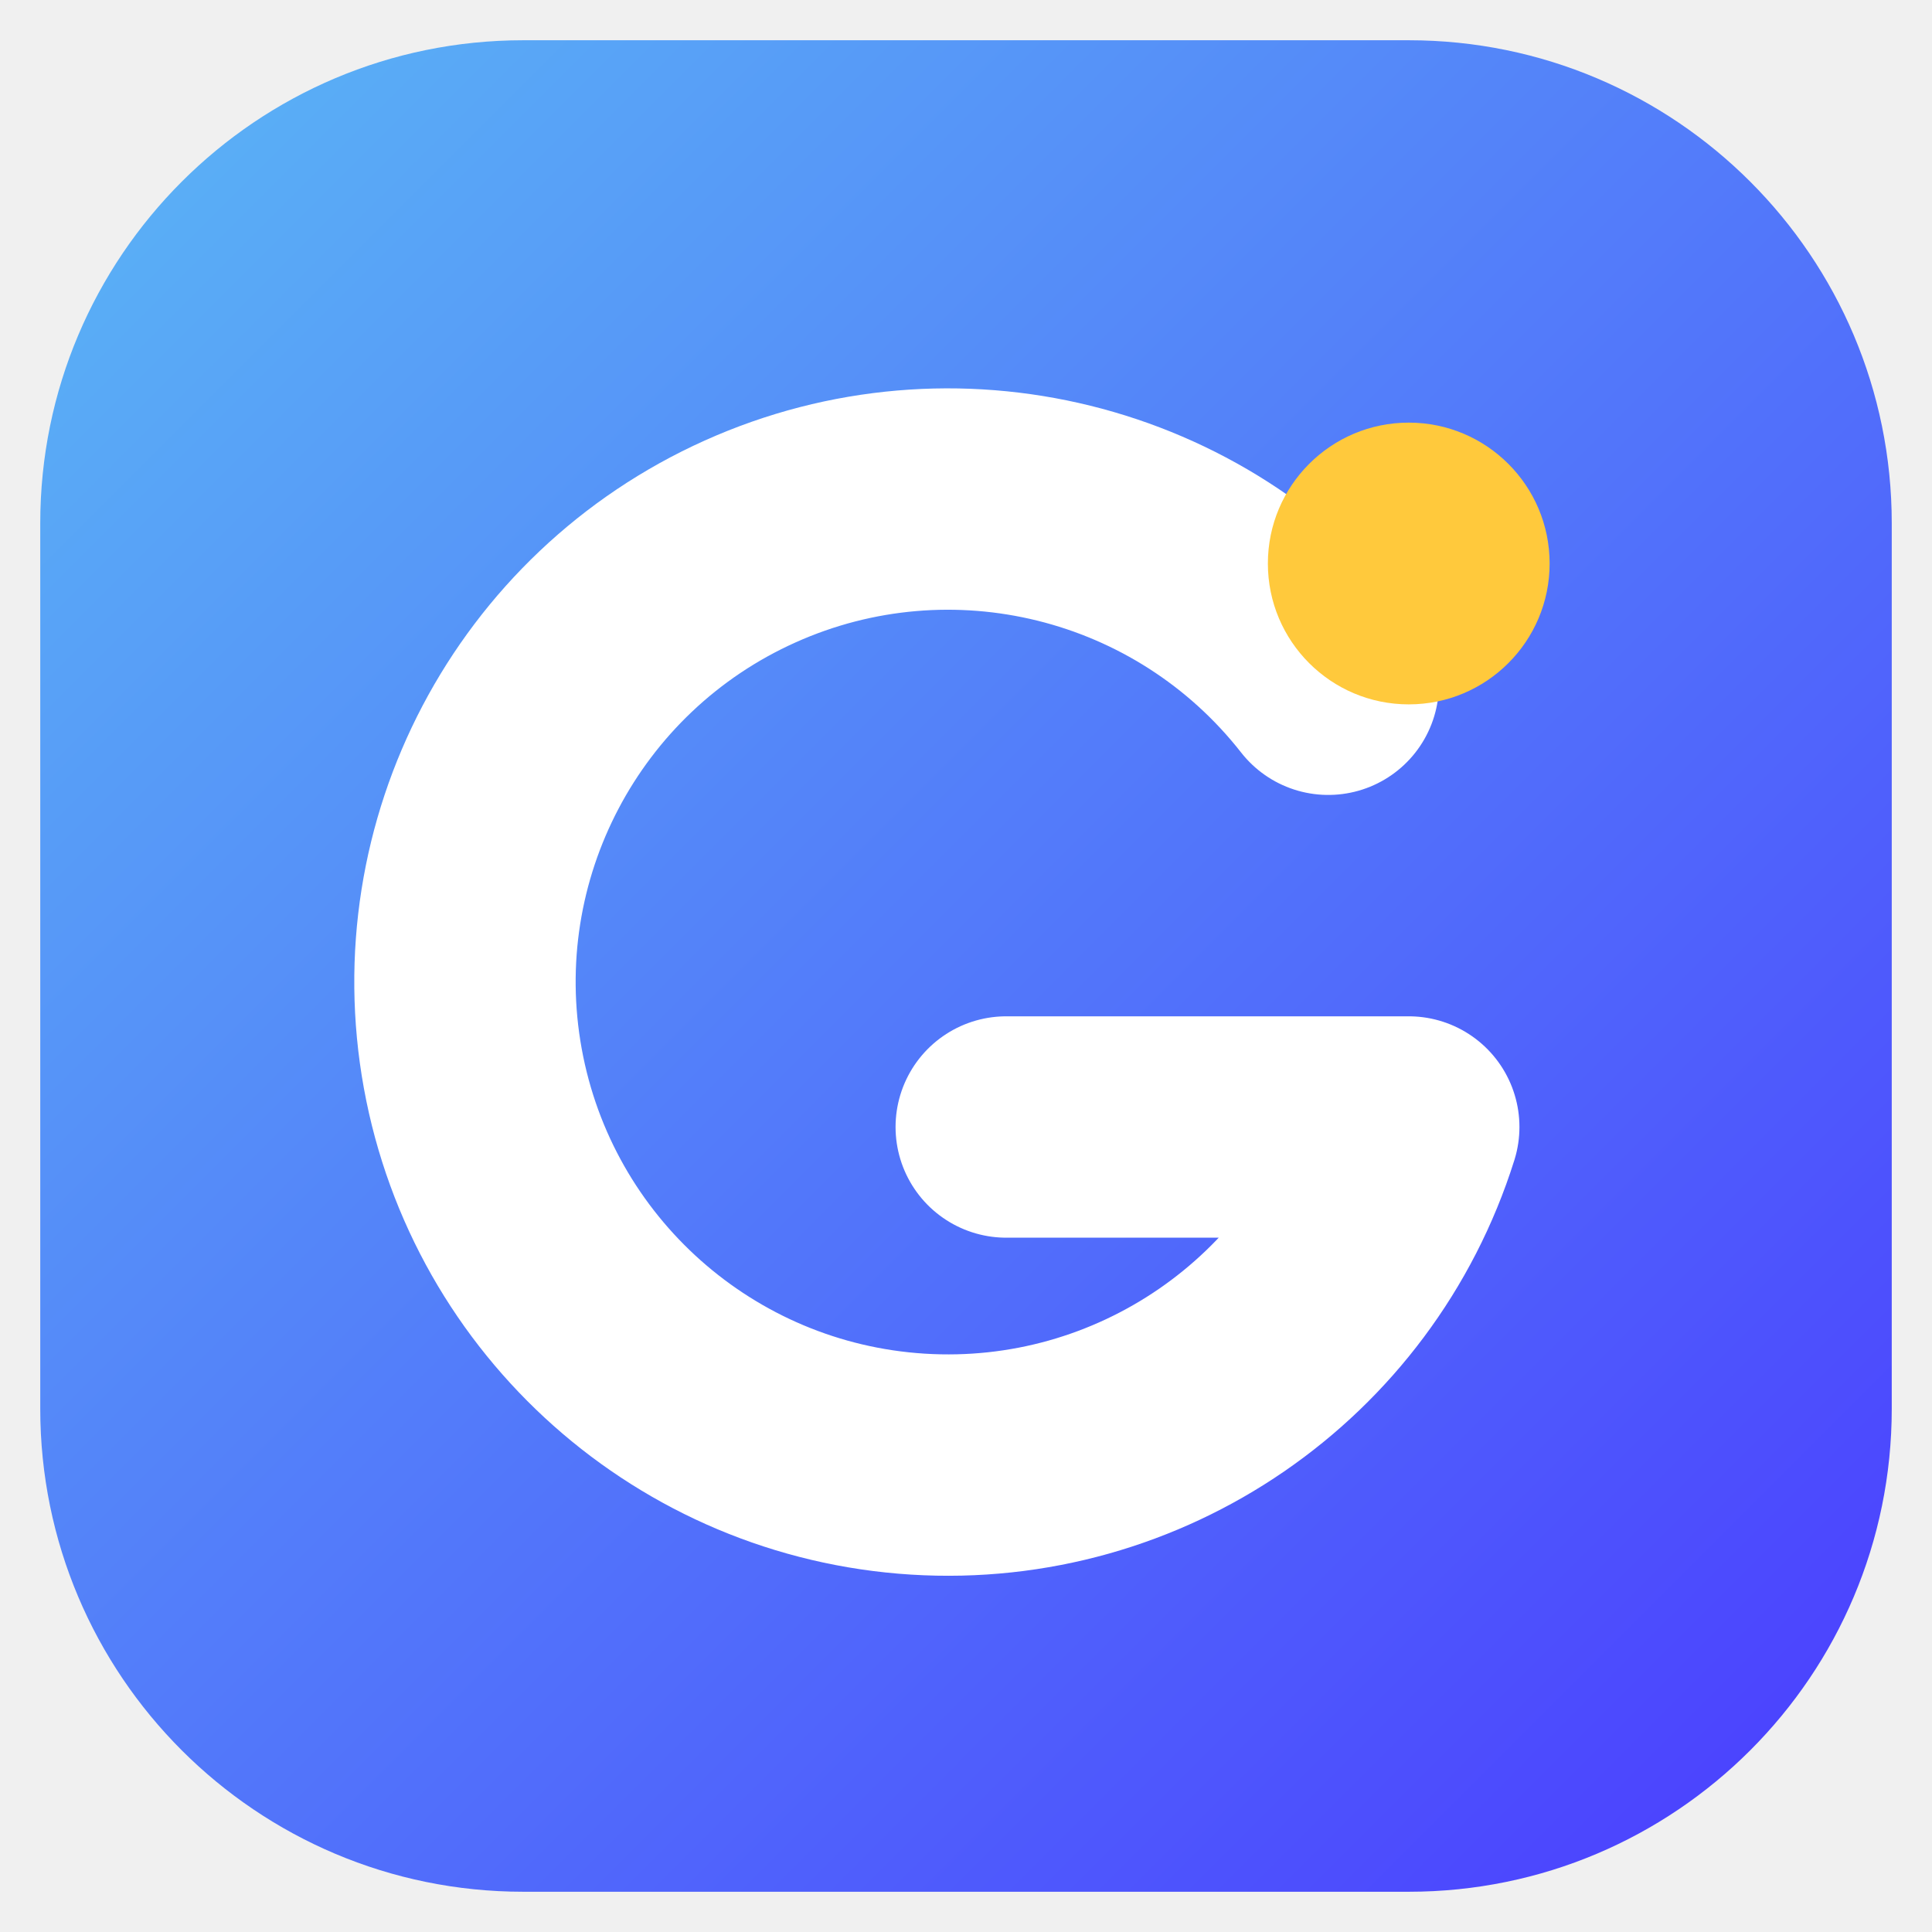
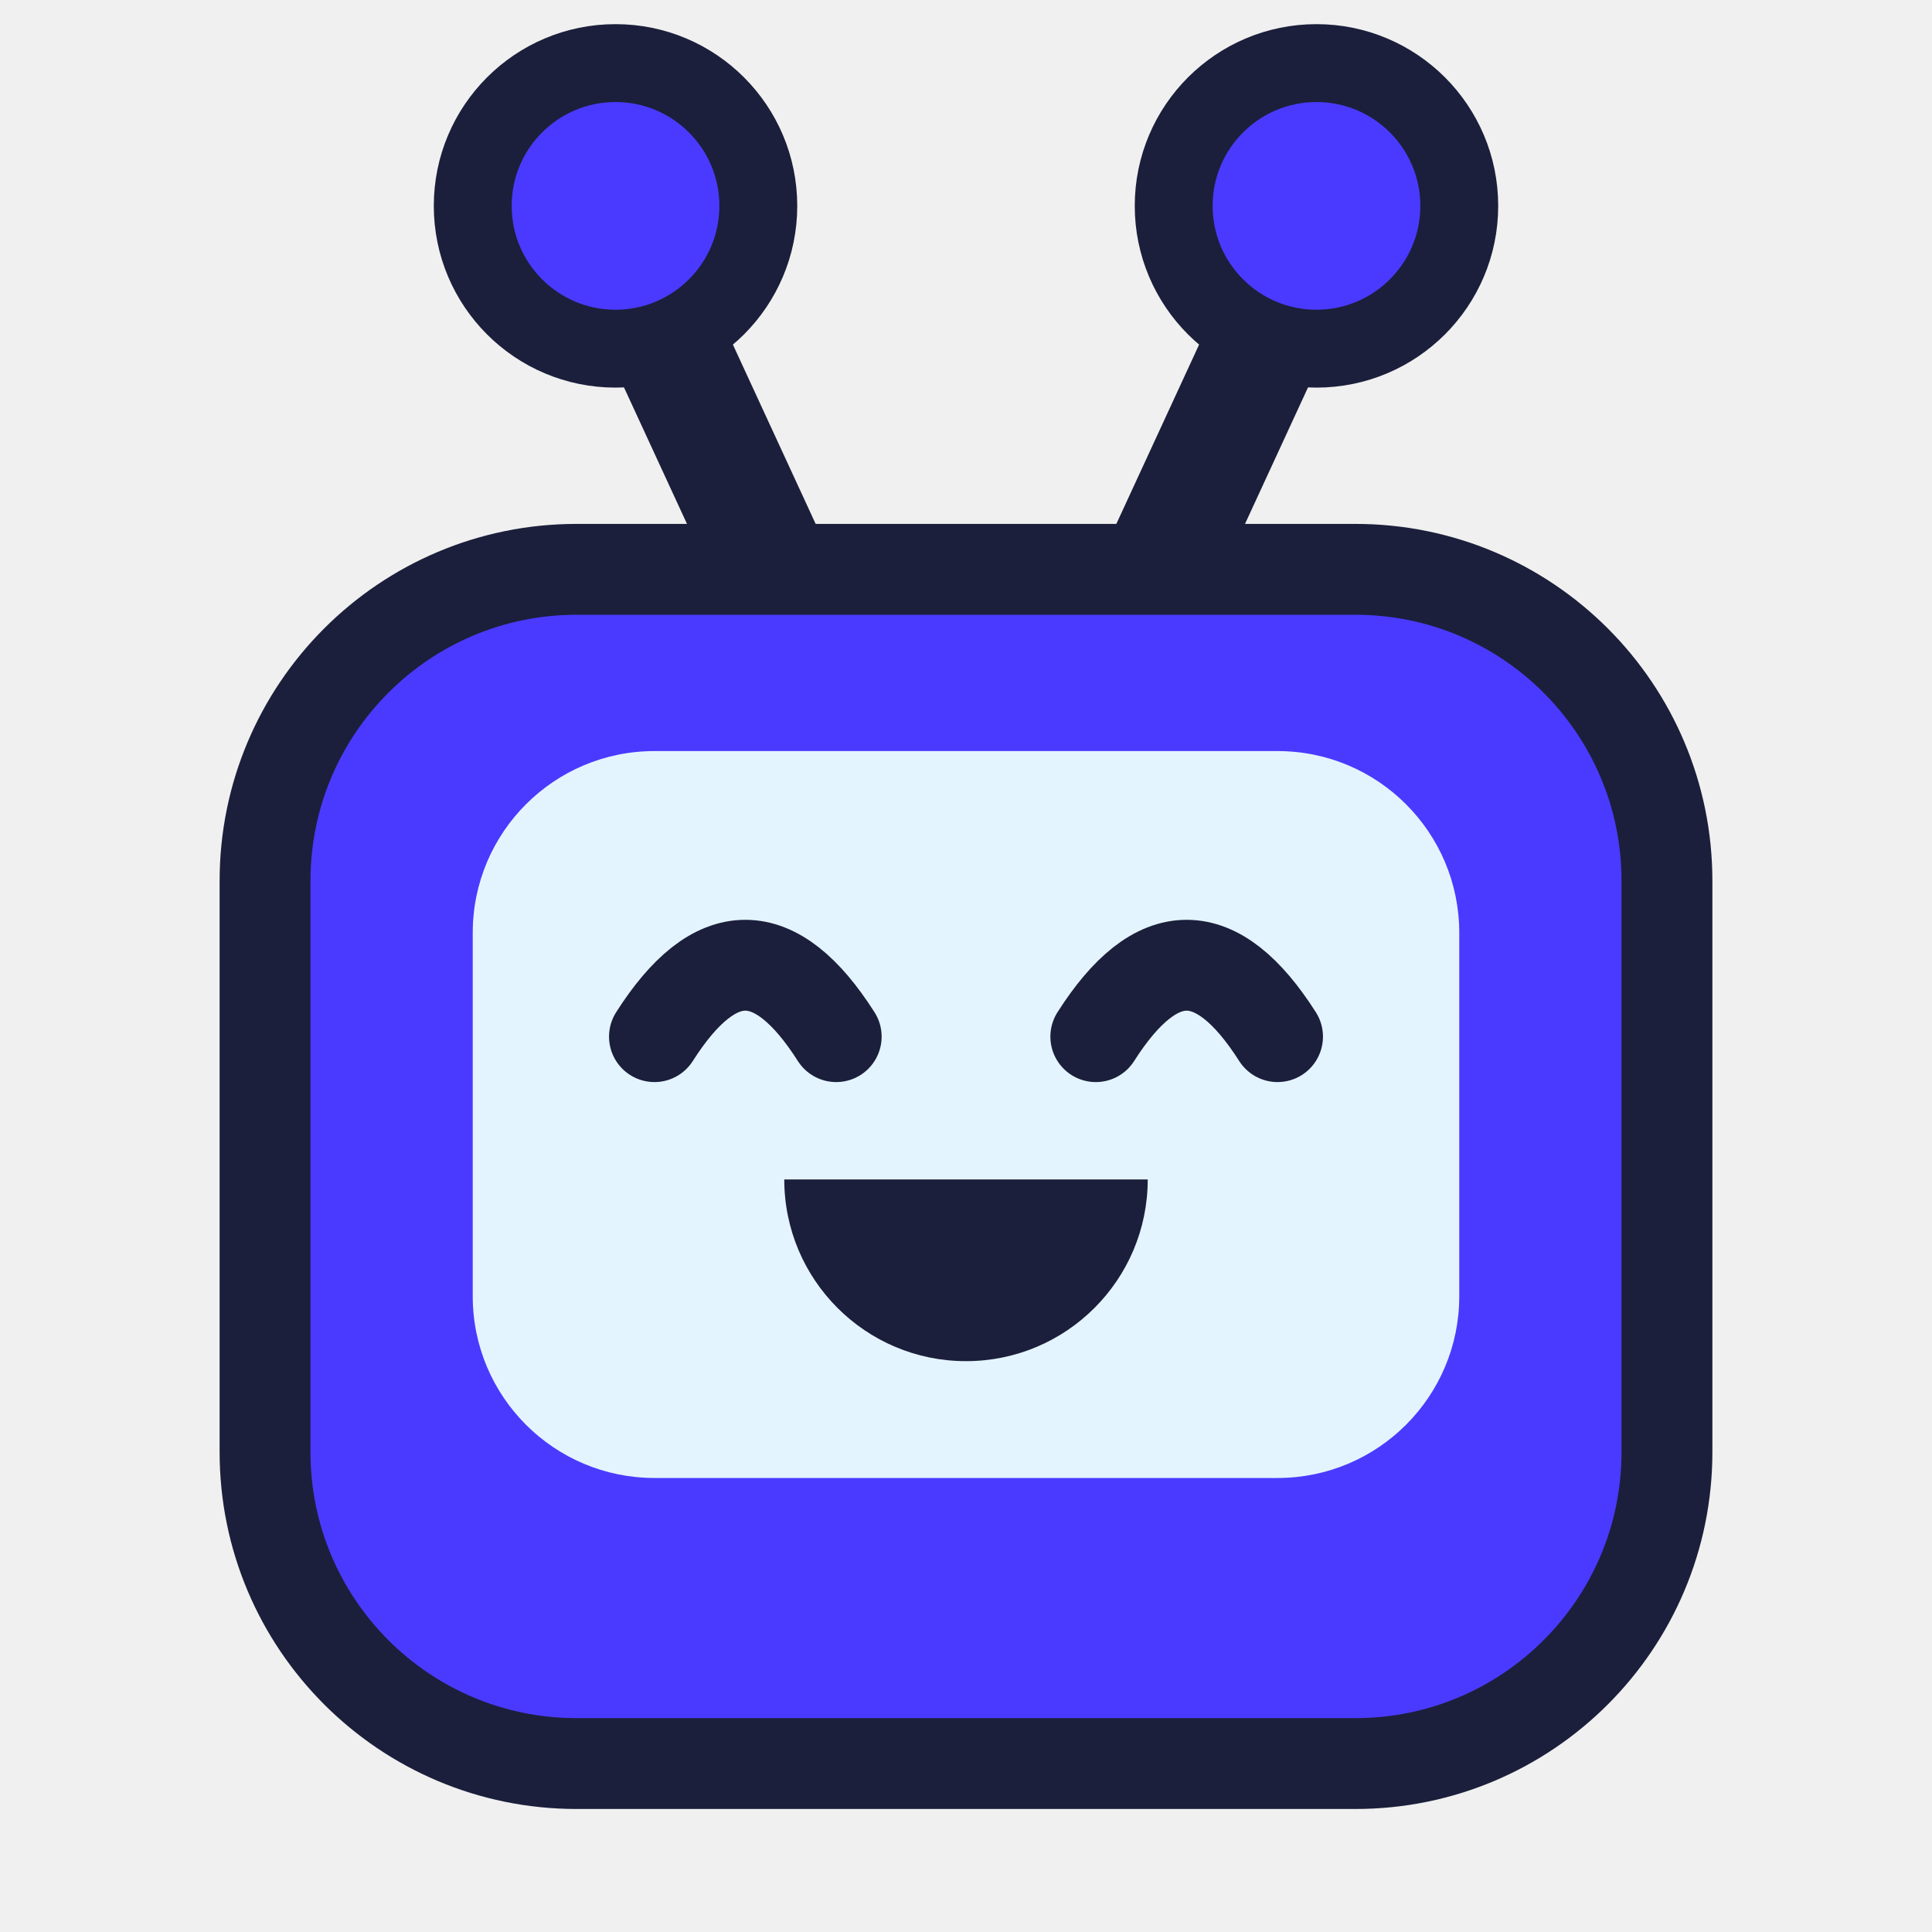
- <svg xmlns="http://www.w3.org/2000/svg" viewBox="0 0 96 96" role="img" aria-label="Groupcade">
-   <defs>
-     <linearGradient id="gcg" x1="0" y1="0" x2="1" y2="1">
-       <stop offset="0" stop-color="#5BB8F5" />
-       <stop offset="1" stop-color="#4A3AFF" />
-     </linearGradient>
-   </defs>
-   <rect x="2" y="2" width="92" height="92" rx="24" fill="url(#gcg)" />
-   <path d="M66 34a24 24 0 1 0 4 22H50" fill="none" stroke="#fff" stroke-width="11" stroke-linecap="round" stroke-linejoin="round" />
-   <circle cx="70" cy="28" r="7" fill="#FFC93C" />
+ <svg xmlns="http://www.w3.org/2000/svg" viewBox="0 0 128 128" width="128" height="128" role="img" aria-label="Groupcade">
+   <defs />
+   <g transform="translate(64 79) scale(.86)">
+     <path d="M-14 -46L-26 -72M14 -46L26 -72" stroke="#1B1F3B" stroke-width="9" stroke-linecap="round" />
+     <circle cx="-27" cy="-76" r="11" fill="#4A3AFF" stroke="#1B1F3B" stroke-width="6" />
+     <circle cx="27" cy="-76" r="11" fill="#4A3AFF" stroke="#1B1F3B" stroke-width="6" />
+     <rect x="-54" y="-48" width="108" height="92" rx="24" fill="#4A3AFF" stroke="#1B1F3B" stroke-width="7" />
+     <rect x="-38" y="-34" width="76" height="56" rx="14" fill="#E4F4FF" />
+     <path d="M-24 -12q7 -11 14 0M10 -12q7 -11 14 0" fill="none" stroke="#1B1F3B" stroke-width="7" stroke-linecap="round" />
+     <path d="M-14 -1h28a14 14 0 0 1 -28 0z" fill="#1B1F3B" />
+   </g>
</svg>
